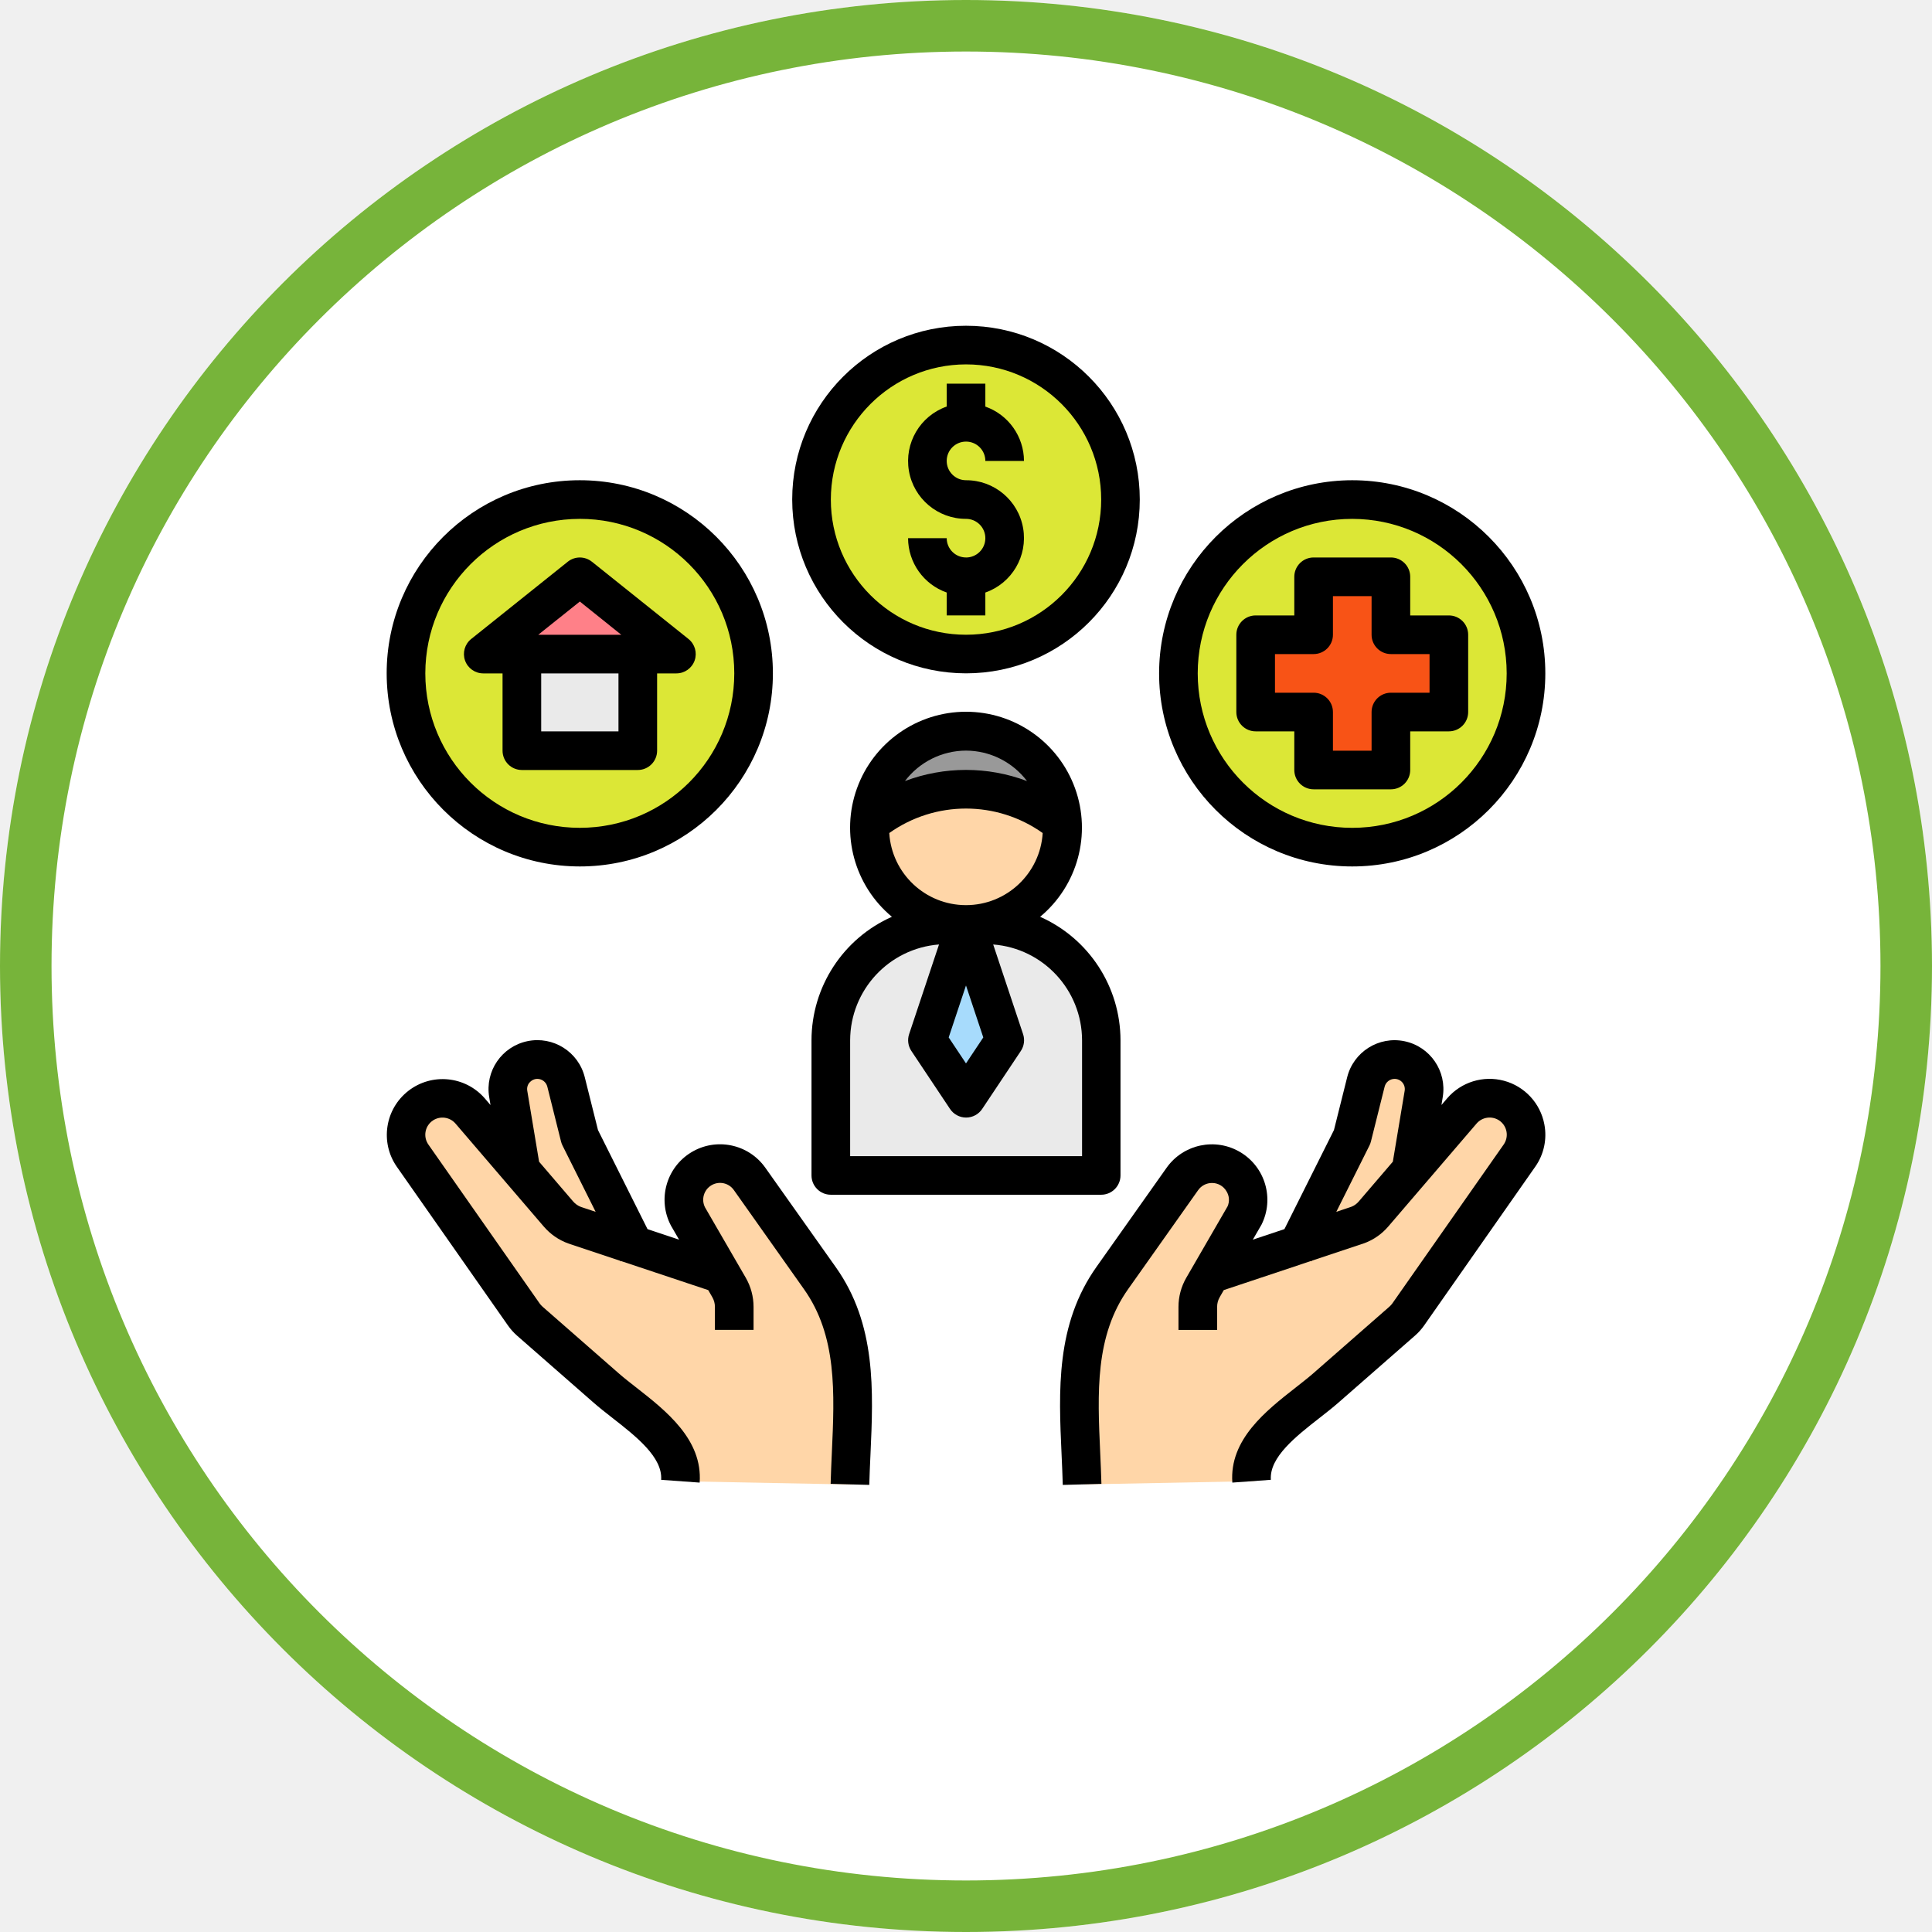
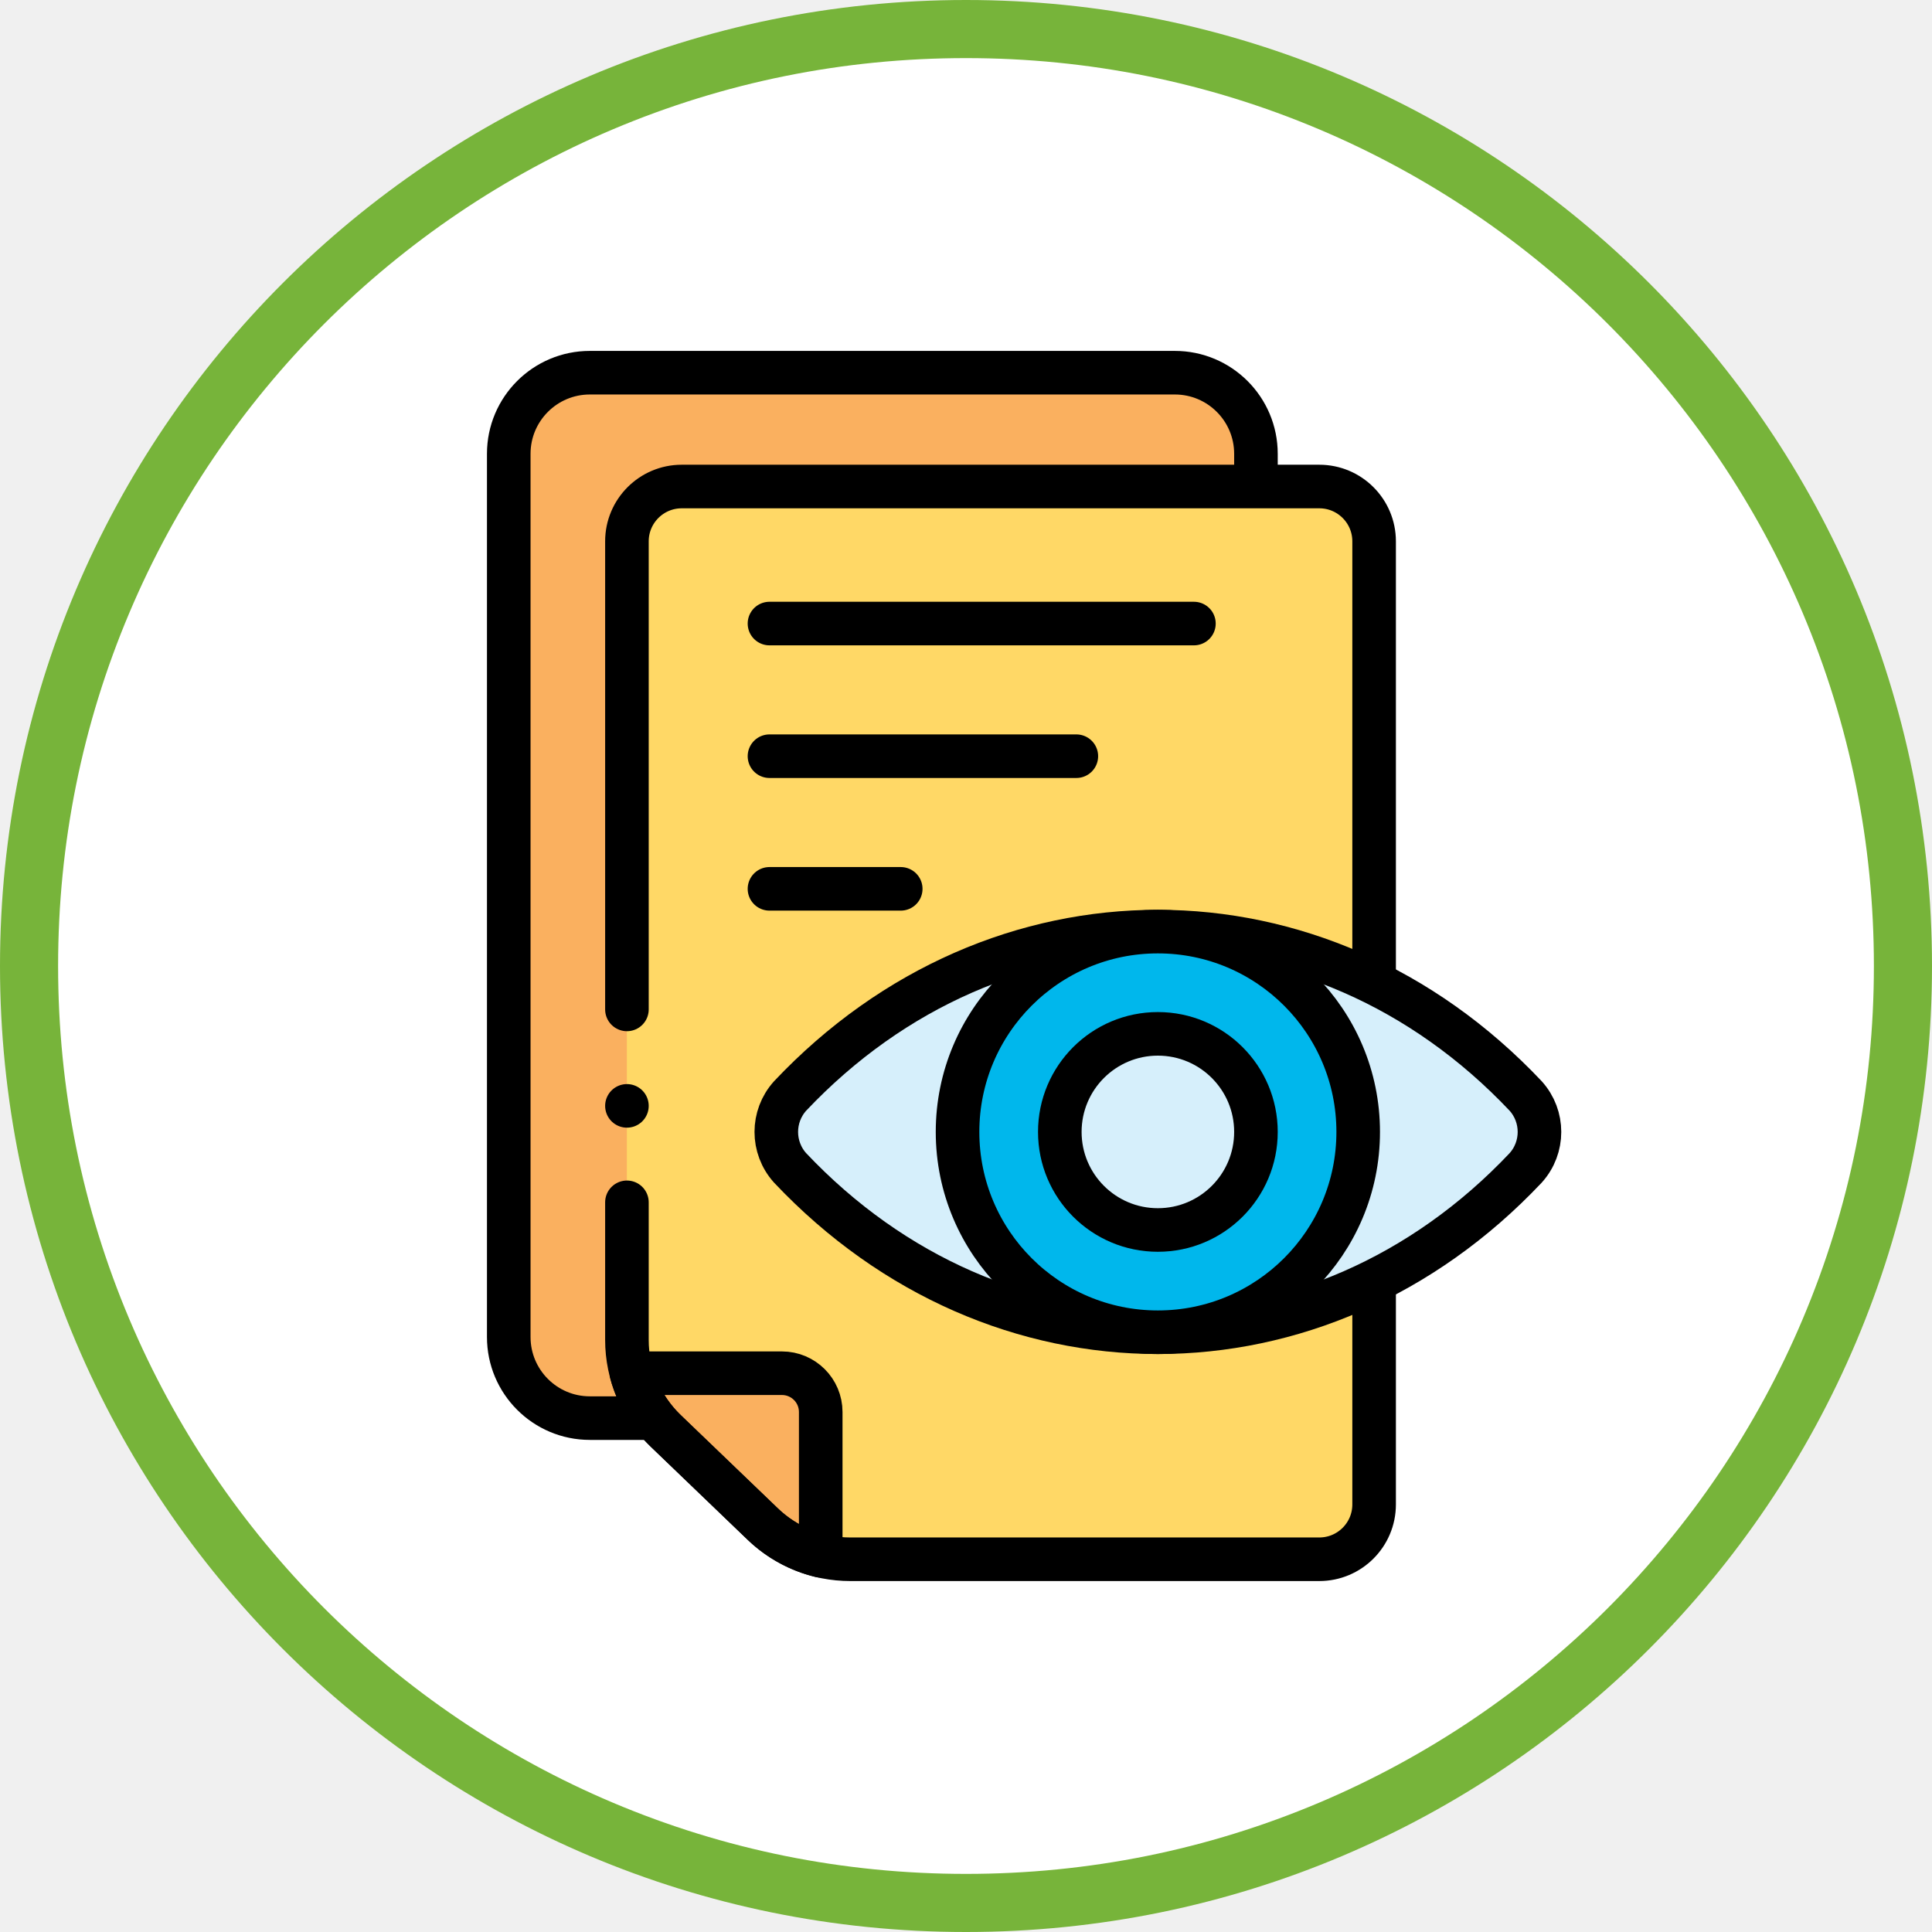
- <svg xmlns="http://www.w3.org/2000/svg" width="150" height="150" viewBox="0 0 150 150">
-   <g id="Grupo_115956" data-name="Grupo 115956" transform="translate(5427.37 9795.291)">
-     <g id="Elipse_5925" data-name="Elipse 5925" transform="translate(-5427.37 -9795.291)" fill="#fff" stroke="#77b43a" stroke-width="4">
-       <circle cx="75" cy="75" r="75" stroke="none" />
-       <circle cx="75" cy="75" r="73" fill="none" />
+ <svg xmlns="http://www.w3.org/2000/svg" width="133" height="133" viewBox="0 0 133 133">
+   <defs>
+     <clipPath id="clip-path">
+       <path id="path6012" d="M0-682.665H85v85H0Z" transform="translate(0 682.665)" />
+     </clipPath>
+   </defs>
+   <g id="Grupo_112807" data-name="Grupo 112807" transform="translate(-1095 -1668)">
+     <g id="Trazado_160183" data-name="Trazado 160183" transform="translate(1095 1668)" fill="#fff">
+       <path d="M 66.5 131 C 57.792 131 49.345 129.295 41.394 125.932 C 37.573 124.316 33.887 122.315 30.439 119.986 C 27.023 117.678 23.811 115.028 20.892 112.108 C 17.972 109.189 15.322 105.977 13.014 102.561 C 10.685 99.113 8.684 95.427 7.068 91.606 C 3.705 83.655 2 75.208 2 66.5 C 2 57.792 3.705 49.345 7.068 41.394 C 8.684 37.573 10.685 33.887 13.014 30.439 C 15.322 27.023 17.972 23.811 20.892 20.892 C 23.811 17.972 27.023 15.322 30.439 13.014 C 33.887 10.685 37.573 8.684 41.394 7.068 C 49.345 3.705 57.792 2 66.5 2 C 75.208 2 83.655 3.705 91.606 7.068 C 95.427 8.684 99.113 10.685 102.561 13.014 C 105.977 15.322 109.189 17.972 112.108 20.892 C 115.028 23.811 117.678 27.023 119.986 30.439 C 122.315 33.887 124.316 37.573 125.932 41.394 C 129.295 49.345 131 57.792 131 66.5 C 131 75.208 129.295 83.655 125.932 91.606 C 124.316 95.427 122.315 99.113 119.986 102.561 C 117.678 105.977 115.028 109.189 112.108 112.108 C 109.189 115.028 105.977 117.678 102.561 119.986 C 99.113 122.315 95.427 124.316 91.606 125.932 C 83.655 129.295 75.208 131 66.5 131 Z" stroke="none" />
+       <path d="M 66.5 4 C 58.061 4 49.876 5.652 42.173 8.91 C 38.471 10.476 34.899 12.414 31.558 14.672 C 28.248 16.908 25.135 19.477 22.306 22.306 C 19.477 25.135 16.908 28.248 14.672 31.558 C 12.414 34.899 10.476 38.471 8.91 42.173 C 5.652 49.876 4 58.061 4 66.5 C 4 74.939 5.652 83.124 8.91 90.827 C 10.476 94.529 12.414 98.1 14.672 101.442 C 16.908 104.752 19.477 107.865 22.306 110.694 C 25.135 113.523 28.248 116.092 31.558 118.328 C 34.899 120.586 38.471 122.524 42.173 124.09 C 49.876 127.348 58.061 129 66.5 129 C 74.939 129 83.124 127.348 90.827 124.09 C 94.529 122.524 98.1 120.586 101.442 118.328 C 104.752 116.092 107.865 113.523 110.694 110.694 C 113.523 107.865 116.092 104.752 118.328 101.442 C 120.586 98.1 122.524 94.529 124.09 90.827 C 127.348 83.124 129 74.939 129 66.5 C 129 58.061 127.348 49.876 124.09 42.173 C 122.524 38.471 120.586 34.899 118.328 31.558 C 116.092 28.248 113.523 25.135 110.694 22.306 C 107.865 19.477 104.752 16.908 101.442 14.672 C 98.1 12.414 94.529 10.476 90.827 8.91 C 83.124 5.652 74.939 4 66.5 4 M 66.5 0 C 103.227 0 133 29.773 133 66.5 C 133 103.227 103.227 133 66.5 133 C 29.773 133 0 103.227 0 66.5 C 0 29.773 29.773 0 66.5 0 Z" stroke="none" fill="#77b43a" />
    </g>
-     <g id="bienestar" transform="translate(-5399.349 -9772)">
-       <path id="Trazado_169491" data-name="Trazado 169491" d="M13.493,0A13.493,13.493,0,1,1,0,13.493,13.493,13.493,0,0,1,13.493,0Z" transform="translate(63.47 15.493)" fill="#dce736" />
-       <path id="Trazado_169472" data-name="Trazado 169472" d="M61.993,19.5h-4.5V15h-6v4.5H47v6h4.5v4.5h6v-4.5h4.5Z" transform="translate(22.468 6.491)" fill="#f85316" />
-       <path id="Trazado_169490" data-name="Trazado 169490" d="M13.493,0A13.493,13.493,0,1,1,0,13.493,13.493,13.493,0,0,1,13.493,0Z" transform="translate(3.499 15.493)" fill="#dce736" />
-       <path id="Trazado_169473" data-name="Trazado 169473" d="M9,19h9v7.5H9Z" transform="translate(3.495 8.488)" fill="#eaeaea" />
-       <path id="Trazado_169474" data-name="Trazado 169474" d="M14.5,15,7,21H21.993Z" transform="translate(2.497 6.491)" fill="#ff8088" />
-       <path id="Trazado_169489" data-name="Trazado 169489" d="M11.994,0A11.994,11.994,0,1,1,0,11.994,11.994,11.994,0,0,1,11.994,0Z" transform="translate(34.984 3.499)" fill="#dce736" />
-       <g id="Grupo_114691" data-name="Grupo 114691" transform="translate(3.73 33.485)">
-         <path id="Trazado_169475" data-name="Trazado 169475" d="M35.266,56.942l-5.433-7.676a2.808,2.808,0,0,0-4.8,2.879l2.115,4.348-6.3-2.1L16.648,46l-1.064-4.259a2.293,2.293,0,0,0-4.487.933l.987,5.922-3.946-4.6a2.832,2.832,0,0,0-4.471,3.466l8.625,12.323a2.978,2.978,0,0,0,.481.537l5.939,5.2c2.123,1.858,5.975,4.053,5.747,7.222l13.18.252C37.314,66.638,39.251,62.551,35.266,56.942Z" transform="translate(-3.154 -14.512)" fill="#ffd6a8" />
-         <path id="Trazado_169476" data-name="Trazado 169476" d="M71.44,43.474a2.832,2.832,0,0,0-3.721.513l-3.946,4.6.987-5.922a2.293,2.293,0,0,0-4.486-.931L59.208,46l-4.2,8.393-6.3,2.1,2.115-4.348a2.808,2.808,0,0,0-4.8-2.879s-5.43,7.675-5.433,7.676c-3.985,5.609-2.05,9.7-2.373,16.042L51.4,72.732c-.228-3.169,3.624-5.364,5.747-7.222l5.939-5.2a2.978,2.978,0,0,0,.481-.537l8.625-12.323A2.83,2.83,0,0,0,71.44,43.474Z" transform="translate(14.257 -14.512)" fill="#ffd6a8" />
-         <circle id="Elipse_5939" data-name="Elipse 5939" cx="7.496" cy="7.496" r="7.496" transform="translate(35.752)" fill="#ffd6a8" />
+     <g id="g6006" transform="translate(1123 2374.665)">
+       <g id="g6008" transform="translate(0 -682.665)">
+         <g id="g6010" clip-path="url(#clip-path)">
+           <g id="g6016" transform="translate(7.023 1.66)">
+             <path id="path6018" d="M-322.409-506h-40.269a5.584,5.584,0,0,1-5.584-5.584v-60.8a5.583,5.583,0,0,1,5.584-5.583h40.269a5.584,5.584,0,0,1,5.584,5.583v60.8A5.584,5.584,0,0,1-322.409-506" transform="translate(368.262 577.964)" fill="#fab05f" />
+           </g>
+           <g id="g6020" transform="translate(7.023 1.66)">
+             <path id="path6022" d="M-322.409-506h-40.269a5.584,5.584,0,0,1-5.584-5.584v-60.8a5.583,5.583,0,0,1,5.584-5.583h40.269a5.584,5.584,0,0,1,5.584,5.583v60.8A5.584,5.584,0,0,1-322.409-506Z" transform="translate(368.262 577.964)" fill="none" stroke="#000" stroke-linecap="round" stroke-linejoin="round" stroke-miterlimit="10" stroke-width="3" />
+           </g>
+           <g id="g6024" transform="translate(15.158 9.489)">
+             <path id="path6026" d="M-335.132,0h-43.889A3.774,3.774,0,0,0-382.8,3.774V58.747a8.686,8.686,0,0,0,2.67,6.265l6.684,6.418a8.685,8.685,0,0,0,6.015,2.421h32.293a3.774,3.774,0,0,0,3.774-3.774V3.774A3.774,3.774,0,0,0-335.132,0" transform="translate(382.795)" fill="#ffd866" />
+           </g>
+           <g id="g6028" transform="translate(15.468 70.529)">
+             <path id="path6030" d="M-16.59-27.931A8.684,8.684,0,0,1-18.949-31.9H-8.588a2.67,2.67,0,0,1,2.67,2.67v9.9a8.682,8.682,0,0,1-3.988-2.18Z" transform="translate(18.949 31.904)" fill="#fab05f" />
+           </g>
+           <g id="g6032" transform="translate(15.158 9.489)">
+             <path id="path6034" d="M0-346.506v9.467a8.685,8.685,0,0,0,2.67,6.265l6.684,6.418a8.685,8.685,0,0,0,6.015,2.421H47.663a3.774,3.774,0,0,0,3.774-3.774v-66.3a3.774,3.774,0,0,0-3.774-3.774H3.774A3.774,3.774,0,0,0,0-392.012v32.225" transform="translate(0 395.786)" fill="none" stroke="#000" stroke-linecap="round" stroke-linejoin="round" stroke-miterlimit="10" stroke-width="3" />
+           </g>
+           <g id="g6036" transform="translate(15.468 70.529)">
+             <path id="path6038" d="M-16.59-27.931A8.684,8.684,0,0,1-18.949-31.9H-8.588a2.67,2.67,0,0,1,2.67,2.67v9.9a8.682,8.682,0,0,1-3.988-2.18Z" transform="translate(18.949 31.904)" fill="none" stroke="#000" stroke-linecap="round" stroke-linejoin="round" stroke-miterlimit="10" stroke-width="3" />
+           </g>
+           <g id="g6040" transform="translate(25.442 40.132)">
+             <path id="path6042" d="M-362.719-114.372h0c-14.246,15.087-36.39,15.087-50.637,0a3.7,3.7,0,0,1,0-4.951c14.247-15.087,36.39-15.087,50.637,0h0a3.7,3.7,0,0,1,0,4.951" transform="translate(414.305 130.638)" fill="#d6effb" />
+           </g>
+           <g id="g6044" transform="translate(25.442 40.132)">
+             <path id="path6046" d="M-362.719-114.372h0c-14.246,15.087-36.39,15.087-50.637,0a3.7,3.7,0,0,1,0-4.951c14.247-15.087,36.39-15.087,50.637,0h0A3.7,3.7,0,0,1-362.719-114.372Z" transform="translate(414.305 130.638)" fill="none" stroke="#000" stroke-linecap="round" stroke-linejoin="round" stroke-miterlimit="10" stroke-width="3" />
+           </g>
+           <g id="g6048" transform="translate(37.919 40.132)">
+             <path id="path6050" d="M-193.931-96.964a13.79,13.79,0,0,1-13.79,13.79,13.79,13.79,0,0,1-13.791-13.79,13.79,13.79,0,0,1,13.791-13.79,13.79,13.79,0,0,1,13.79,13.79" transform="translate(221.511 110.754)" fill="#00b7ec" />
+           </g>
+           <g id="g6052" transform="translate(37.919 40.132)">
+             <path id="path6054" d="M-193.931-96.964a13.79,13.79,0,0,1-13.79,13.79,13.79,13.79,0,0,1-13.791-13.79,13.79,13.79,0,0,1,13.791-13.79A13.79,13.79,0,0,1-193.931-96.964Z" transform="translate(221.511 110.754)" fill="none" stroke="#000" stroke-linecap="round" stroke-linejoin="round" stroke-miterlimit="10" stroke-width="3" />
+           </g>
+           <g id="g6056" transform="translate(44.958 47.171)">
+             <path id="path6058" d="M-94.935-47.468a6.751,6.751,0,0,1-6.751,6.751,6.751,6.751,0,0,1-6.751-6.751,6.751,6.751,0,0,1,6.751-6.751,6.751,6.751,0,0,1,6.751,6.751" transform="translate(108.437 54.219)" fill="#d6effb" />
+           </g>
+           <g id="g6060" transform="translate(44.958 47.171)">
+             <path id="path6062" d="M-94.935-47.468a6.751,6.751,0,0,1-6.751,6.751,6.751,6.751,0,0,1-6.751-6.751,6.751,6.751,0,0,1,6.751-6.751A6.751,6.751,0,0,1-94.935-47.468Z" transform="translate(108.437 54.219)" fill="none" stroke="#000" stroke-linecap="round" stroke-linejoin="round" stroke-miterlimit="10" stroke-width="3" />
+           </g>
+           <g id="g6064" transform="translate(24.971 18.926)">
+             <path id="path6066" d="M0,0H29.219" transform="translate(0 0)" fill="none" stroke="#000" stroke-linecap="round" stroke-linejoin="round" stroke-miterlimit="10" stroke-width="3" />
+           </g>
+           <g id="g6068" transform="translate(24.971 28.057)">
+             <path id="path6070" d="M0,0H21.125" transform="translate(0 0)" fill="none" stroke="#000" stroke-linecap="round" stroke-linejoin="round" stroke-miterlimit="10" stroke-width="3" />
+           </g>
+           <g id="g6072" transform="translate(24.971 37.188)">
+             <path id="path6074" d="M0,0H9.036" transform="translate(0 0)" fill="none" stroke="#000" stroke-linecap="round" stroke-linejoin="round" stroke-miterlimit="10" stroke-width="3" />
+           </g>
+           <g id="g6076" transform="translate(15.158 52.129)">
+             <path id="path6078" d="M0,0H0" transform="translate(0 0)" fill="none" stroke="#000" stroke-linecap="round" stroke-linejoin="round" stroke-miterlimit="10" stroke-width="3" />
+           </g>
+         </g>
      </g>
-       <path id="Trazado_169477" data-name="Trazado 169477" d="M41.941,30.1a7.466,7.466,0,0,0-14.915,0,11.974,11.974,0,0,1,14.915,0Z" transform="translate(12.495 10.485)" fill="#999" />
-       <path id="Trazado_169478" data-name="Trazado 169478" d="M45.99,52.491H25V42a9,9,0,0,1,9-9h3a9,9,0,0,1,9,9Z" transform="translate(11.484 15.478)" fill="#eaeaea" />
-       <path id="Trazado_169479" data-name="Trazado 169479" d="M33,33l-3,9,3,4.5L36,42Z" transform="translate(13.98 15.478)" fill="#a7dbfc" />
-       <path id="Trazado_169480" data-name="Trazado 169480" d="M42,24.993A14.993,14.993,0,1,0,56.993,10,15.01,15.01,0,0,0,42,24.993Zm26.987,0A11.994,11.994,0,1,1,56.993,13,12.008,12.008,0,0,1,68.987,24.993Z" transform="translate(19.971 3.994)" />
-       <path id="Trazado_169481" data-name="Trazado 169481" d="M16.993,39.986A14.993,14.993,0,1,0,2,24.993,15.01,15.01,0,0,0,16.993,39.986Zm0-26.987A11.994,11.994,0,1,1,5,24.993,12.008,12.008,0,0,1,16.993,13Z" transform="translate(0 3.994)" />
-       <path id="Trazado_169482" data-name="Trazado 169482" d="M9,23v6a1.5,1.5,0,0,0,1.5,1.5h9a1.5,1.5,0,0,0,1.5-1.5V23h1.5a1.5,1.5,0,0,0,.937-2.67l-7.5-6a1.5,1.5,0,0,0-1.874,0l-7.5,6A1.5,1.5,0,0,0,7.5,23Zm9,4.5H12V23h6ZM15,17.42,18.217,20H11.774Z" transform="translate(1.997 5.991)" />
-       <path id="Trazado_169483" data-name="Trazado 169483" d="M33.5,18.493a1.5,1.5,0,0,1-1.5-1.5H29a4.492,4.492,0,0,0,3,4.222v1.775h3V21.216a4.487,4.487,0,0,0-1.5-8.72A1.5,1.5,0,1,1,35,11h3a4.492,4.492,0,0,0-3-4.222V5H32V6.775a4.487,4.487,0,0,0,1.5,8.72,1.5,1.5,0,0,1,0,3Z" transform="translate(13.481 1.498)" />
-       <path id="Trazado_169484" data-name="Trazado 169484" d="M36.493,28.987A13.493,13.493,0,1,0,23,15.493,13.509,13.509,0,0,0,36.493,28.987ZM36.493,5A10.495,10.495,0,1,1,26,15.493,10.507,10.507,0,0,1,36.493,5Z" transform="translate(10.485)" />
-       <path id="Trazado_169485" data-name="Trazado 169485" d="M50.5,15.5v3h-3A1.5,1.5,0,0,0,46,20v6a1.5,1.5,0,0,0,1.5,1.5h3v3a1.5,1.5,0,0,0,1.5,1.5h6a1.5,1.5,0,0,0,1.5-1.5v-3h3a1.5,1.5,0,0,0,1.5-1.5V20a1.5,1.5,0,0,0-1.5-1.5h-3v-3a1.5,1.5,0,0,0-1.5-1.5H52A1.5,1.5,0,0,0,50.5,15.5Zm3,4.5V17h3v3a1.5,1.5,0,0,0,1.5,1.5h3v3h-3a1.5,1.5,0,0,0-1.5,1.5v3h-3v-3a1.5,1.5,0,0,0-1.5-1.5H49v-3h3A1.5,1.5,0,0,0,53.5,20Z" transform="translate(21.968 5.991)" />
-       <path id="Trazado_169486" data-name="Trazado 169486" d="M74.471,45.529a4.331,4.331,0,0,0-7.544-2.02l-.445.519.1-.615a3.792,3.792,0,0,0-7.42-1.54l-1.026,4.1-3.846,7.691-2.453.819.676-1.169a4.308,4.308,0,0,0-7.37-4.414c-5.2,7.343-5.432,7.676-5.43,7.676h0c-3.184,4.481-2.951,9.627-2.724,14.6.034.786.072,1.57.093,2.349l3-.082c-.022-.8-.058-1.6-.094-2.4-.213-4.675-.412-9.089,2.177-12.733l5.429-7.675a1.315,1.315,0,0,1,1.07-.553,1.294,1.294,0,0,1,1.114.621,1.26,1.26,0,0,1,.1,1.193l-3.213,5.556a4.513,4.513,0,0,0-.6,2.252v1.789h3V59.7a1.5,1.5,0,0,1,.2-.75l.318-.552,6.771-2.259.048.024.024-.048,4.086-1.364a4.5,4.5,0,0,0,1.835-1.283l6.861-8a1.338,1.338,0,0,1,1.753-.243,1.331,1.331,0,0,1,.351,1.873L62.679,59.42a1.533,1.533,0,0,1-.238.265l-5.939,5.2c-.4.346-.856.7-1.339,1.081-2.3,1.8-5.158,4.032-4.916,7.378l2.99-.216c-.126-1.751,1.946-3.372,3.775-4.8.528-.412,1.03-.807,1.465-1.187l5.942-5.2a4.382,4.382,0,0,0,.72-.8l8.625-12.321a4.3,4.3,0,0,0,.708-3.285Zm-11.763,2.9-2.645,3.087a1.457,1.457,0,0,1-.556.406l-1.189.4,2.577-5.155a1.479,1.479,0,0,0,.112-.307L62.072,42.6a.8.8,0,0,1,.771-.6.793.793,0,0,1,.783.925Z" transform="translate(17.411 18.473)" />
-       <path id="Trazado_169487" data-name="Trazado 169487" d="M11.407,61.132a4.5,4.5,0,0,0,.724.81l5.939,5.2c.435.381.937.775,1.465,1.187,1.829,1.429,3.9,3.048,3.775,4.8l2.99.216c.241-3.345-2.619-5.582-4.916-7.378-.481-.375-.942-.735-1.339-1.081L14.108,59.69a1.536,1.536,0,0,1-.243-.271L5.24,47.1a1.33,1.33,0,0,1,.351-1.871,1.337,1.337,0,0,1,1.753.241l6.858,8a4.53,4.53,0,0,0,1.889,1.306l4.035,1.346.024.046.046-.024L26.966,58.4l.319.552a1.5,1.5,0,0,1,.2.75v1.786h3V59.7a4.526,4.526,0,0,0-.6-2.25l-3.169-5.475a1.309,1.309,0,0,1,2.24-1.342l5.433,7.679c2.588,3.64,2.387,8.056,2.174,12.729-.036.805-.073,1.607-.094,2.4l3,.082c.021-.78.057-1.562.093-2.349.225-4.975.46-10.12-2.7-14.565L31.4,48.9a4.307,4.307,0,0,0-7.327,4.495l.63,1.088-2.45-.817-3.846-7.691-1.026-4.1a3.792,3.792,0,0,0-7.42,1.543l.1.613-.445-.519a4.331,4.331,0,0,0-6.835,5.3ZM13.1,42.279A.788.788,0,0,1,13.7,42a.8.8,0,0,1,.772.6l1.064,4.259a1.57,1.57,0,0,0,.112.307l2.577,5.156-1.138-.379a1.491,1.491,0,0,1-.61-.427l-2.643-3.084-.918-5.508a.788.788,0,0,1,.175-.645Z" transform="translate(0 18.473)" />
-       <path id="Trazado_169488" data-name="Trazado 169488" d="M25.5,59.482h20.99a1.5,1.5,0,0,0,1.5-1.5V47.488a10.5,10.5,0,0,0-6.24-9.585,9,9,0,1,0-11.508,0A10.5,10.5,0,0,0,24,47.488V57.983A1.5,1.5,0,0,0,25.5,59.482ZM35.994,25a5.97,5.97,0,0,1,4.739,2.364,13.414,13.414,0,0,0-9.478,0A5.97,5.97,0,0,1,35.994,25Zm-5.957,6.4a10.282,10.282,0,0,1,11.913,0,5.968,5.968,0,0,1-11.913,0Zm7.3,15.868-1.343,2.017-1.343-2.017,1.343-4.033ZM27,47.488a7.482,7.482,0,0,1,6.9-7.436l-2.321,6.961a1.5,1.5,0,0,0,.174,1.306l3,4.5a1.5,1.5,0,0,0,2.5,0l3-4.5a1.5,1.5,0,0,0,.174-1.306l-2.321-6.961a7.479,7.479,0,0,1,6.9,7.435v9H27Z" transform="translate(10.984 9.986)" />
    </g>
  </g>
</svg>
